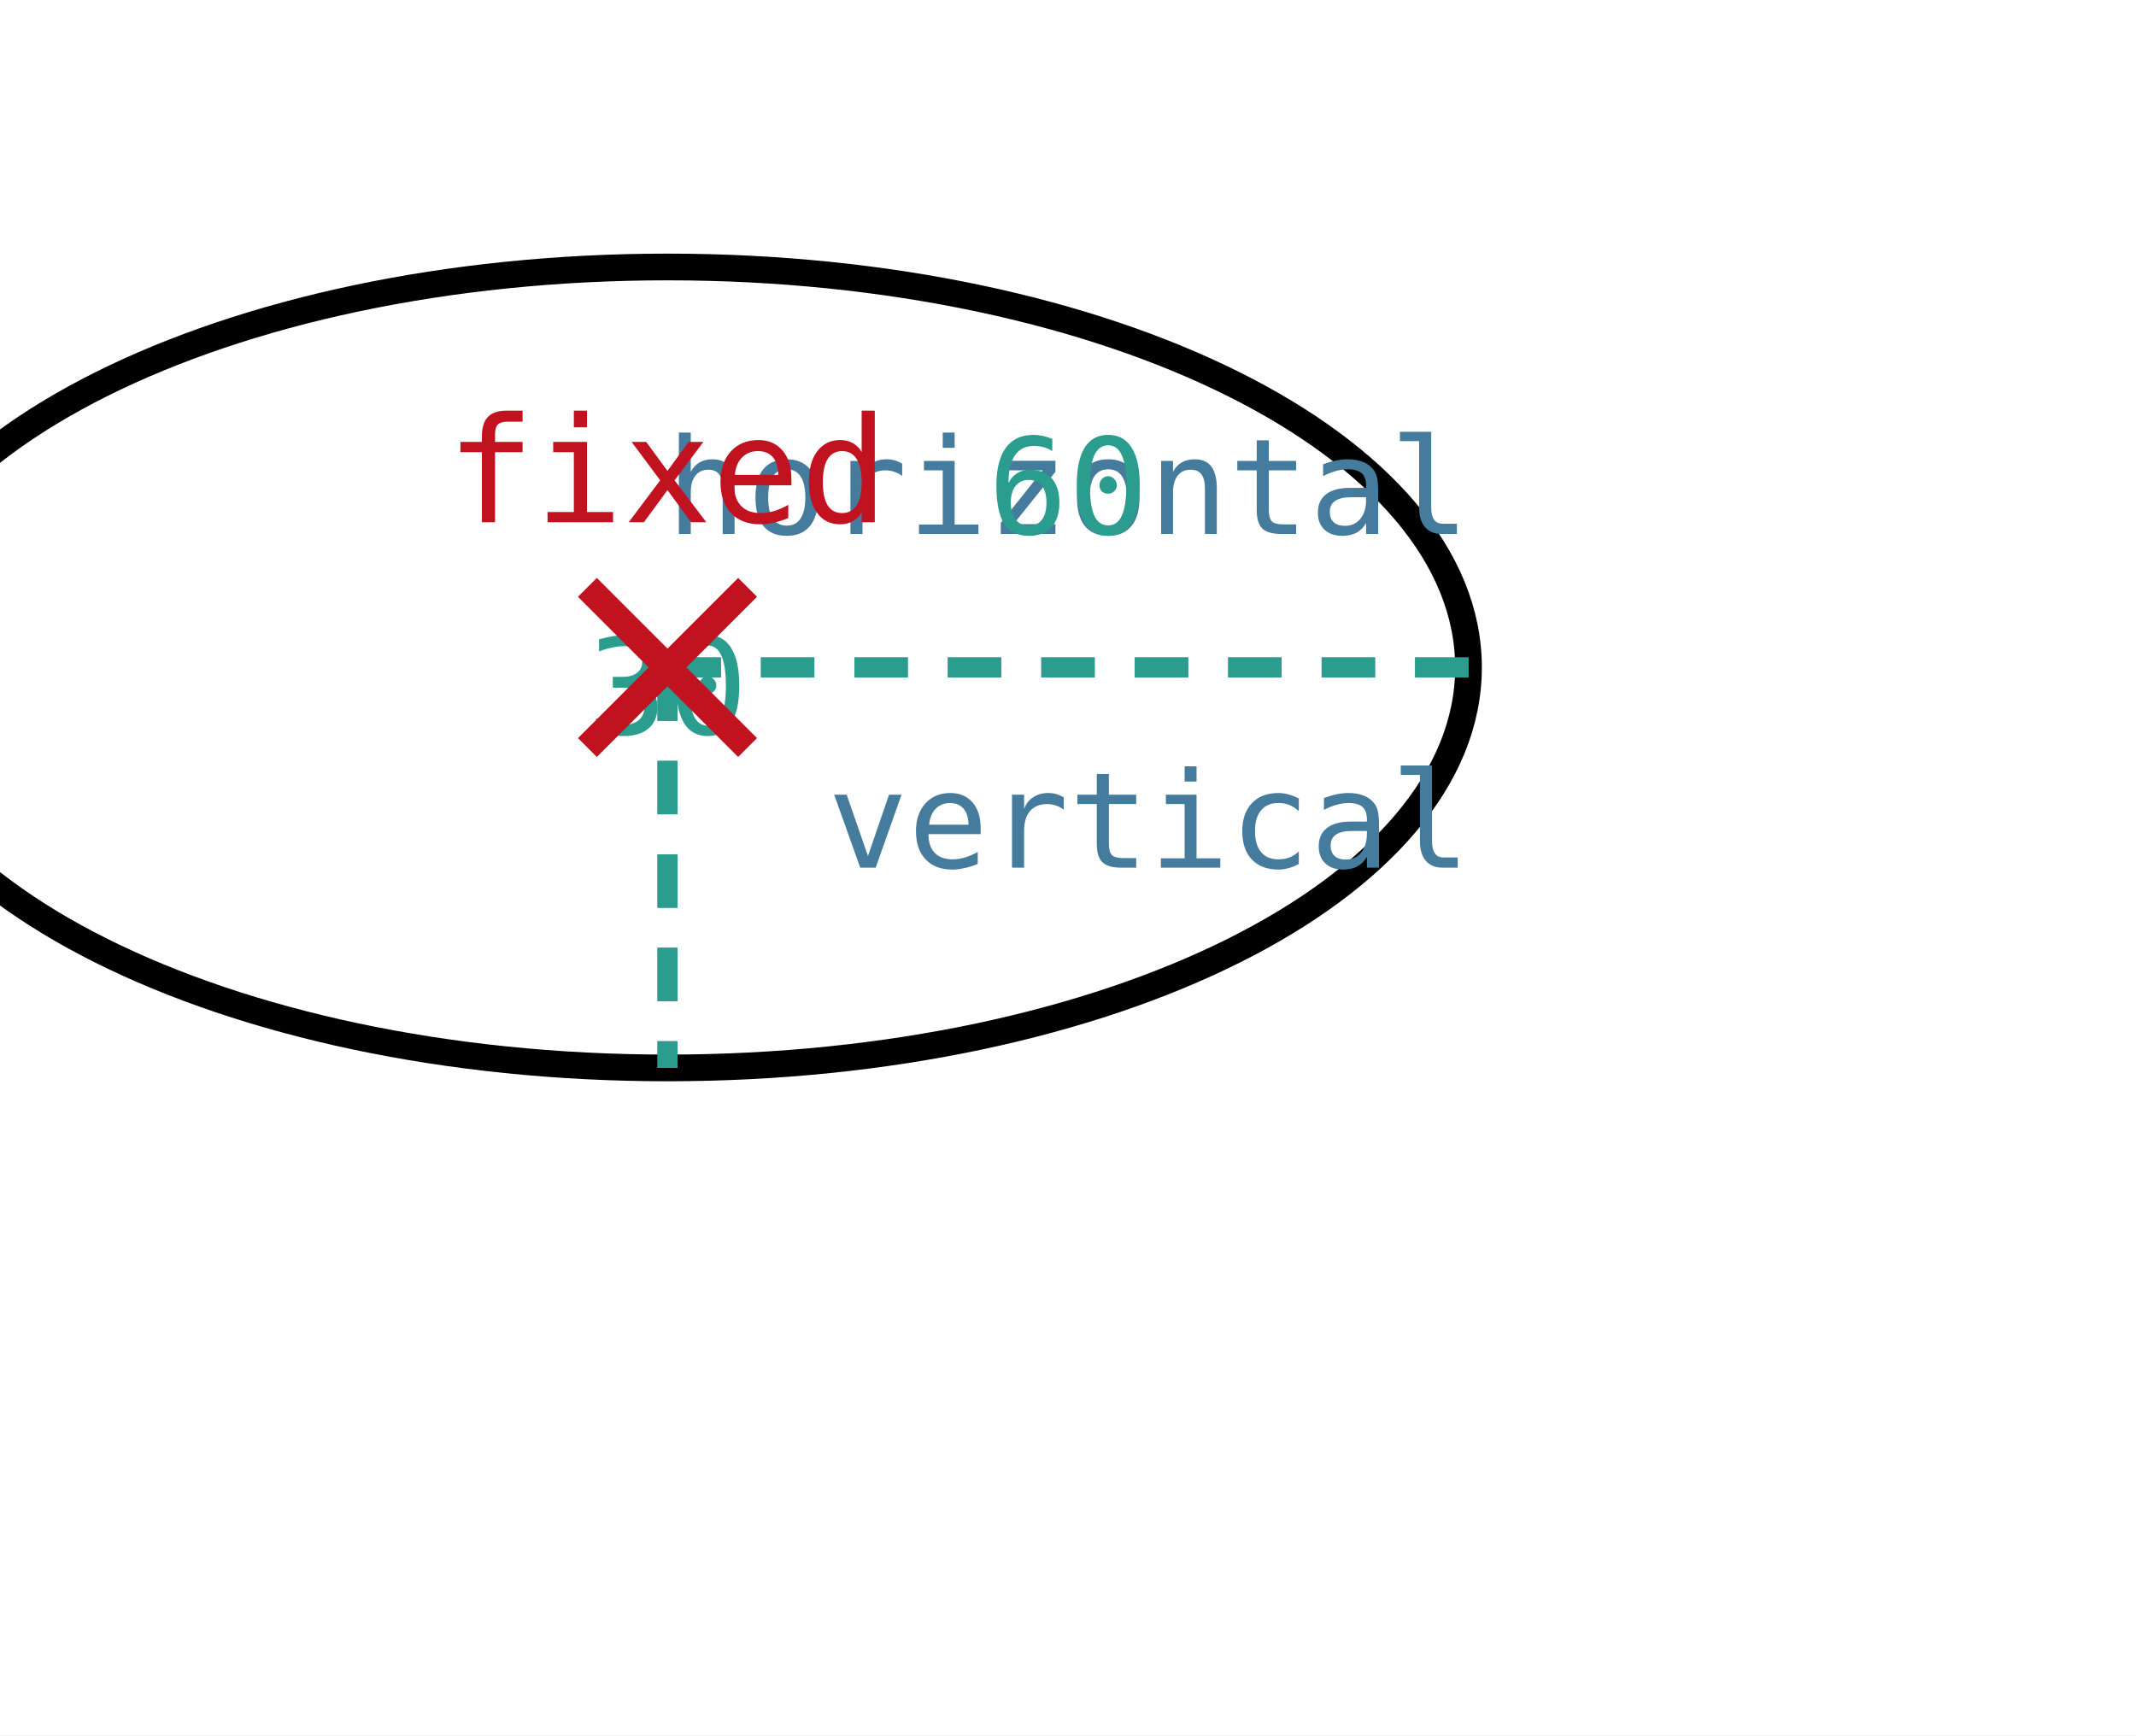
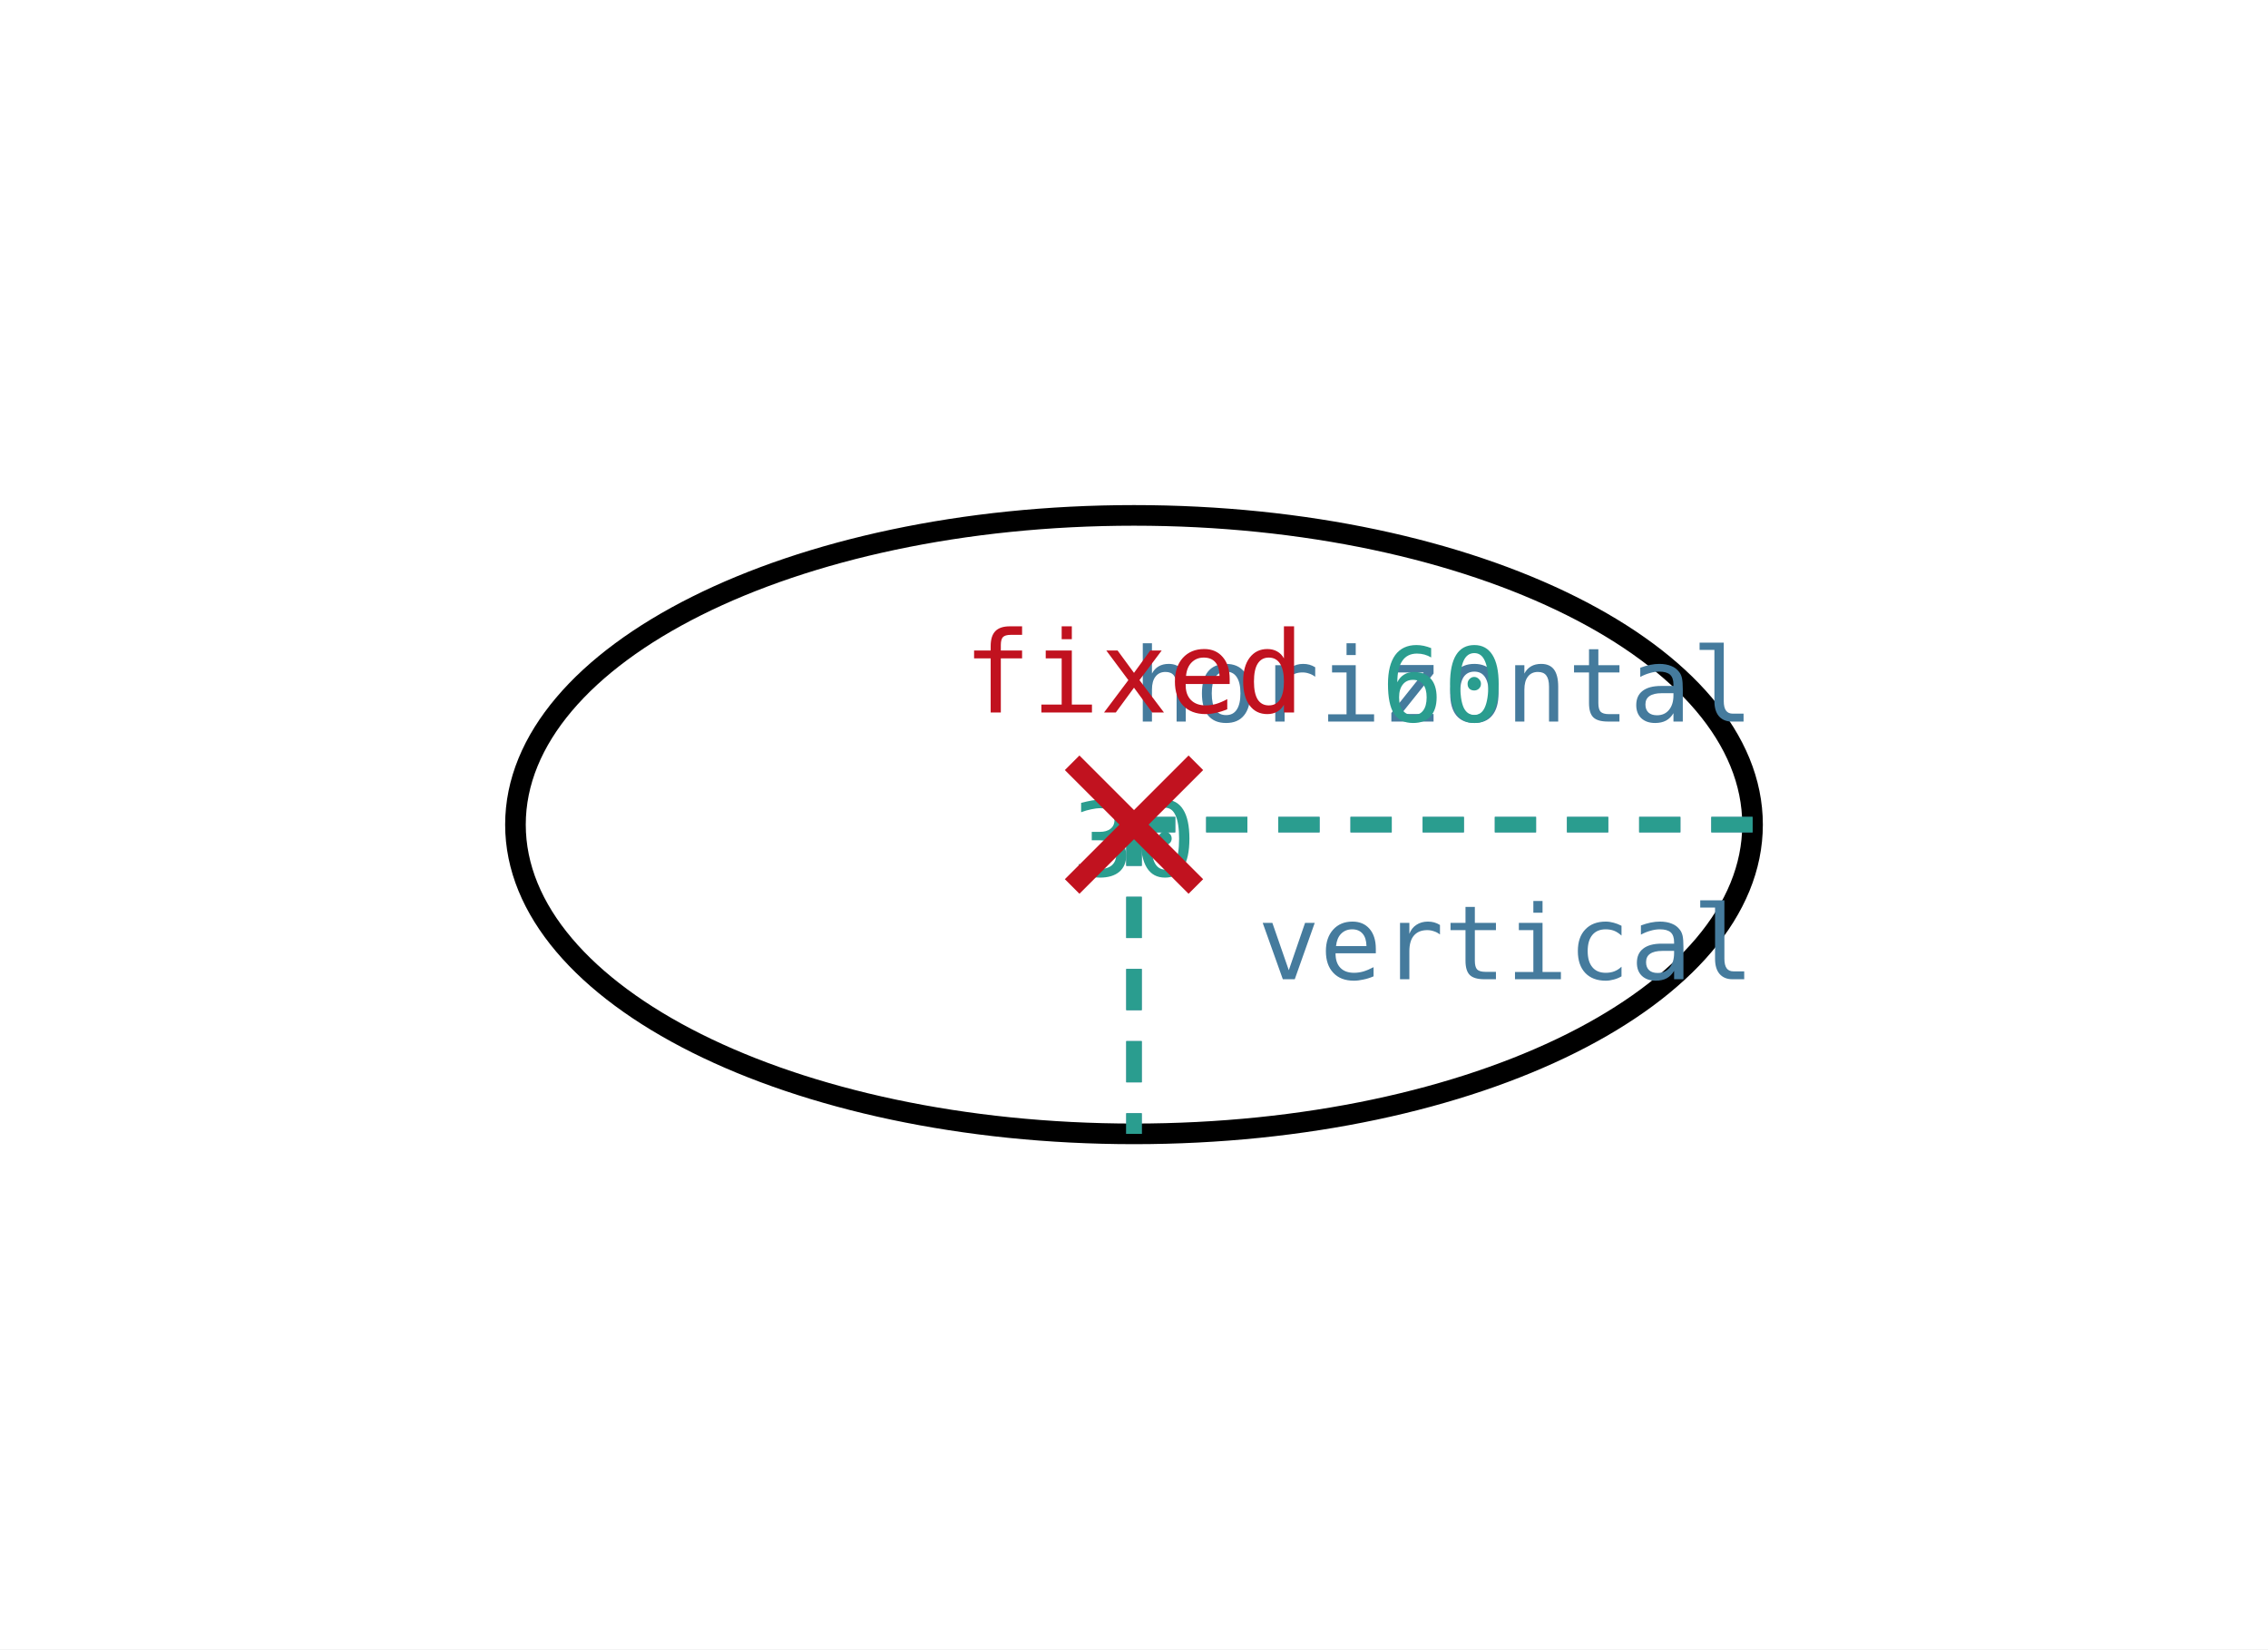
- <svg xmlns="http://www.w3.org/2000/svg" width="160" height="130" viewBox="0 0 160 130">
-   <rect x="0" y="0" width="160" height="130" fill="white" />
+ <svg xmlns="http://www.w3.org/2000/svg" width="220" height="160" viewBox="0 0 220 160">
+   <rect x="0" y="0" width="220" height="160" fill="white" />
  <g fill="none" stroke="black" stroke-width="2">
-     <ellipse cx="50" cy="50" rx="60" ry="30" />
+     <ellipse cx="110" cy="80" rx="60" ry="30" />
  </g>
-   <line x1="50" y1="50" x2="110" y2="50" stroke="#457b9d" stroke-width="1.5" stroke-dasharray="4 3" />
-   <text x="80" y="40" fill="#457b9d" font-family="ui-monospace, Menlo, Consolas, monospace" font-size="10" text-anchor="middle">horizontal</text>
-   <line x1="50" y1="50" x2="50" y2="80" stroke="#457b9d" stroke-width="1.5" stroke-dasharray="4 3" />
-   <text x="62" y="65" fill="#457b9d" font-family="ui-monospace, Menlo, Consolas, monospace" font-size="10">vertical</text>
-   <line x1="50" y1="50" x2="110" y2="50" stroke="#2a9d8f" stroke-width="1.5" stroke-dasharray="4 3" />
-   <text x="80" y="40" fill="#2a9d8f" font-family="ui-monospace, Menlo, Consolas, monospace" font-size="10" text-anchor="middle">60</text>
-   <line x1="50" y1="50" x2="50" y2="80" stroke="#2a9d8f" stroke-width="1.5" stroke-dasharray="4 3" />
-   <text x="50" y="55" fill="#2a9d8f" font-family="ui-monospace, Menlo, Consolas, monospace" font-size="10" text-anchor="middle">30</text>
+   <line x1="110" y1="80" x2="170" y2="80" stroke="#457b9d" stroke-width="1.5" stroke-dasharray="4 3" />
+   <text x="140" y="70" fill="#457b9d" font-family="ui-monospace, Menlo, Consolas, monospace" font-size="10" text-anchor="middle">horizontal</text>
+   <line x1="110" y1="80" x2="110" y2="110" stroke="#457b9d" stroke-width="1.5" stroke-dasharray="4 3" />
+   <text x="122" y="95" fill="#457b9d" font-family="ui-monospace, Menlo, Consolas, monospace" font-size="10">vertical</text>
+   <line x1="110" y1="80" x2="170" y2="80" stroke="#2a9d8f" stroke-width="1.5" stroke-dasharray="4 3" />
+   <text x="140" y="70" fill="#2a9d8f" font-family="ui-monospace, Menlo, Consolas, monospace" font-size="10" text-anchor="middle">60</text>
+   <line x1="110" y1="80" x2="110" y2="110" stroke="#2a9d8f" stroke-width="1.5" stroke-dasharray="4 3" />
+   <text x="110" y="85" fill="#2a9d8f" font-family="ui-monospace, Menlo, Consolas, monospace" font-size="10" text-anchor="middle">30</text>
  <g stroke="#c1121f" fill="none" stroke-width="2">
-     <line x1="44" y1="44" x2="56" y2="56" />
-     <line x1="56" y1="44" x2="44" y2="56" />
+     <line x1="104" y1="74" x2="116" y2="86" />
+     <line x1="116" y1="74" x2="104" y2="86" />
  </g>
-   <text x="50" y="36" fill="#c1121f" font-family="ui-monospace, Menlo, Consolas, monospace" font-size="11" text-anchor="middle" dominant-baseline="middle">fixed</text>
+   <text x="110" y="66" fill="#c1121f" font-family="ui-monospace, Menlo, Consolas, monospace" font-size="11" text-anchor="middle" dominant-baseline="middle">fixed</text>
</svg>
